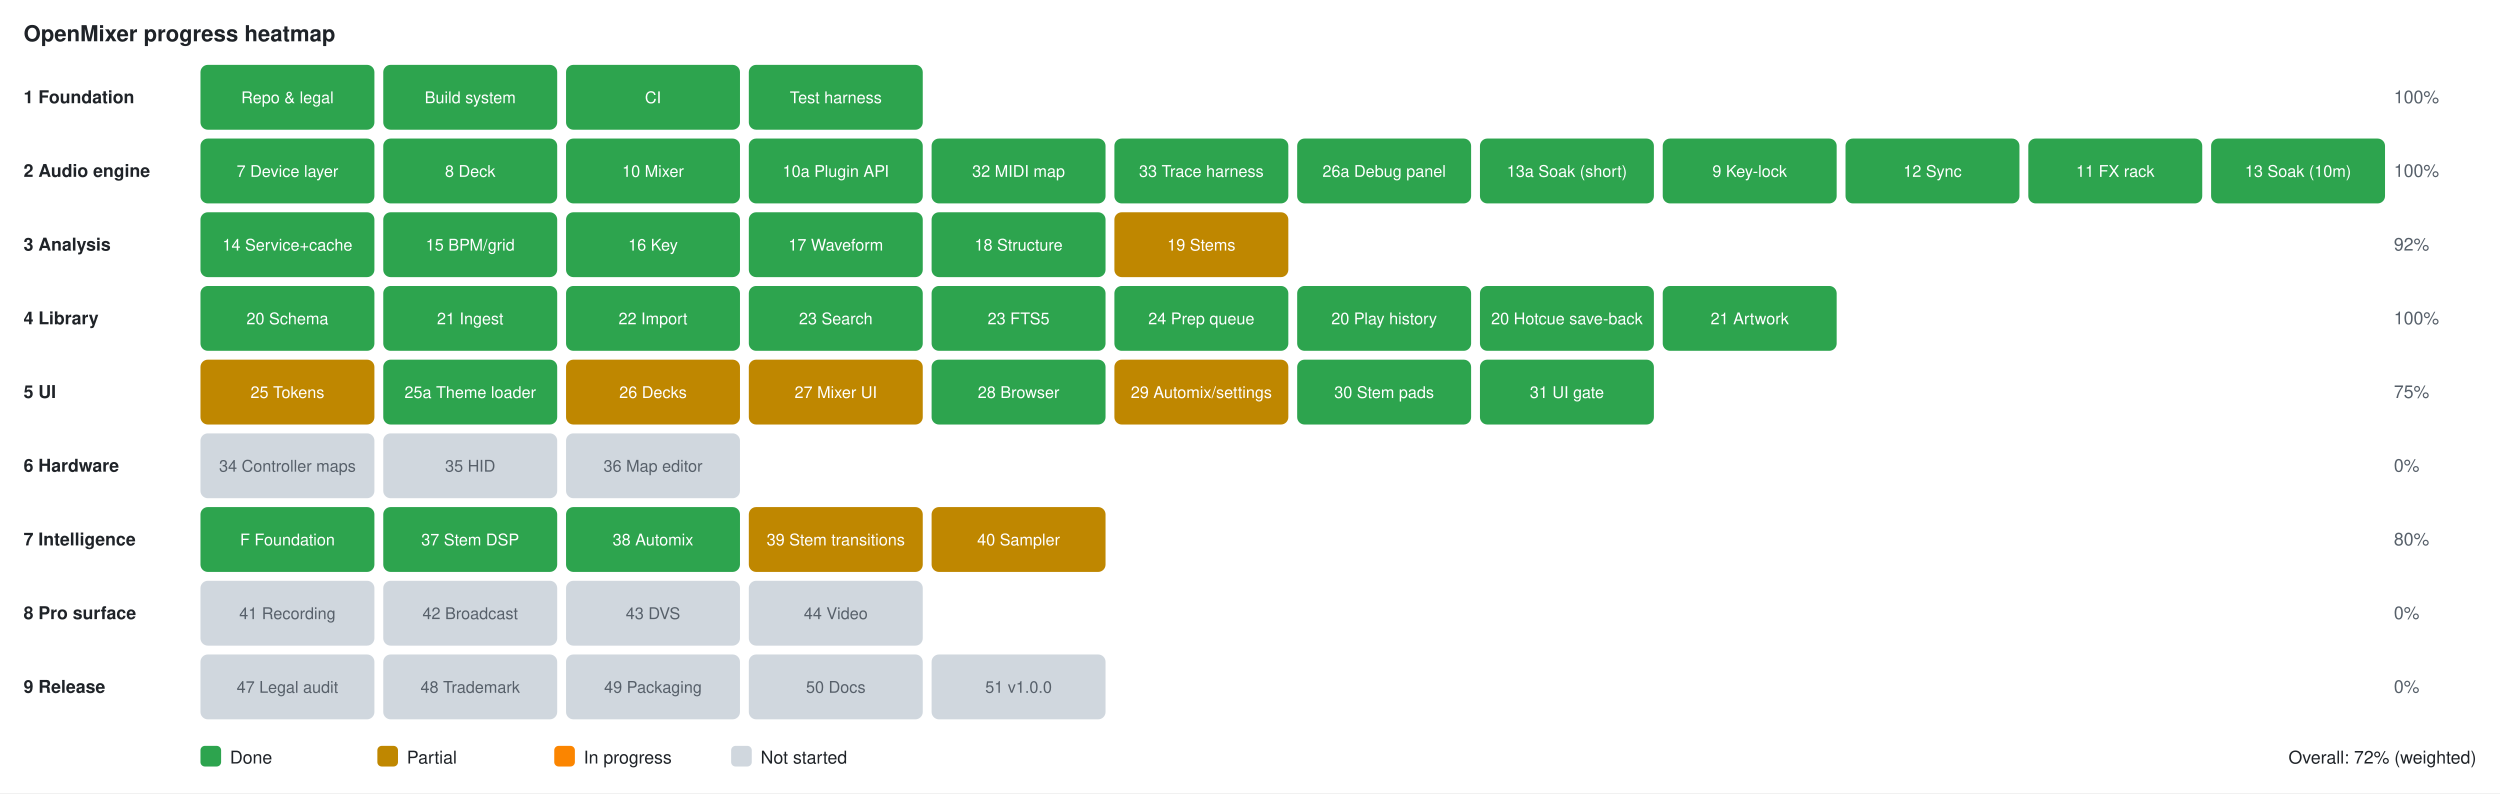
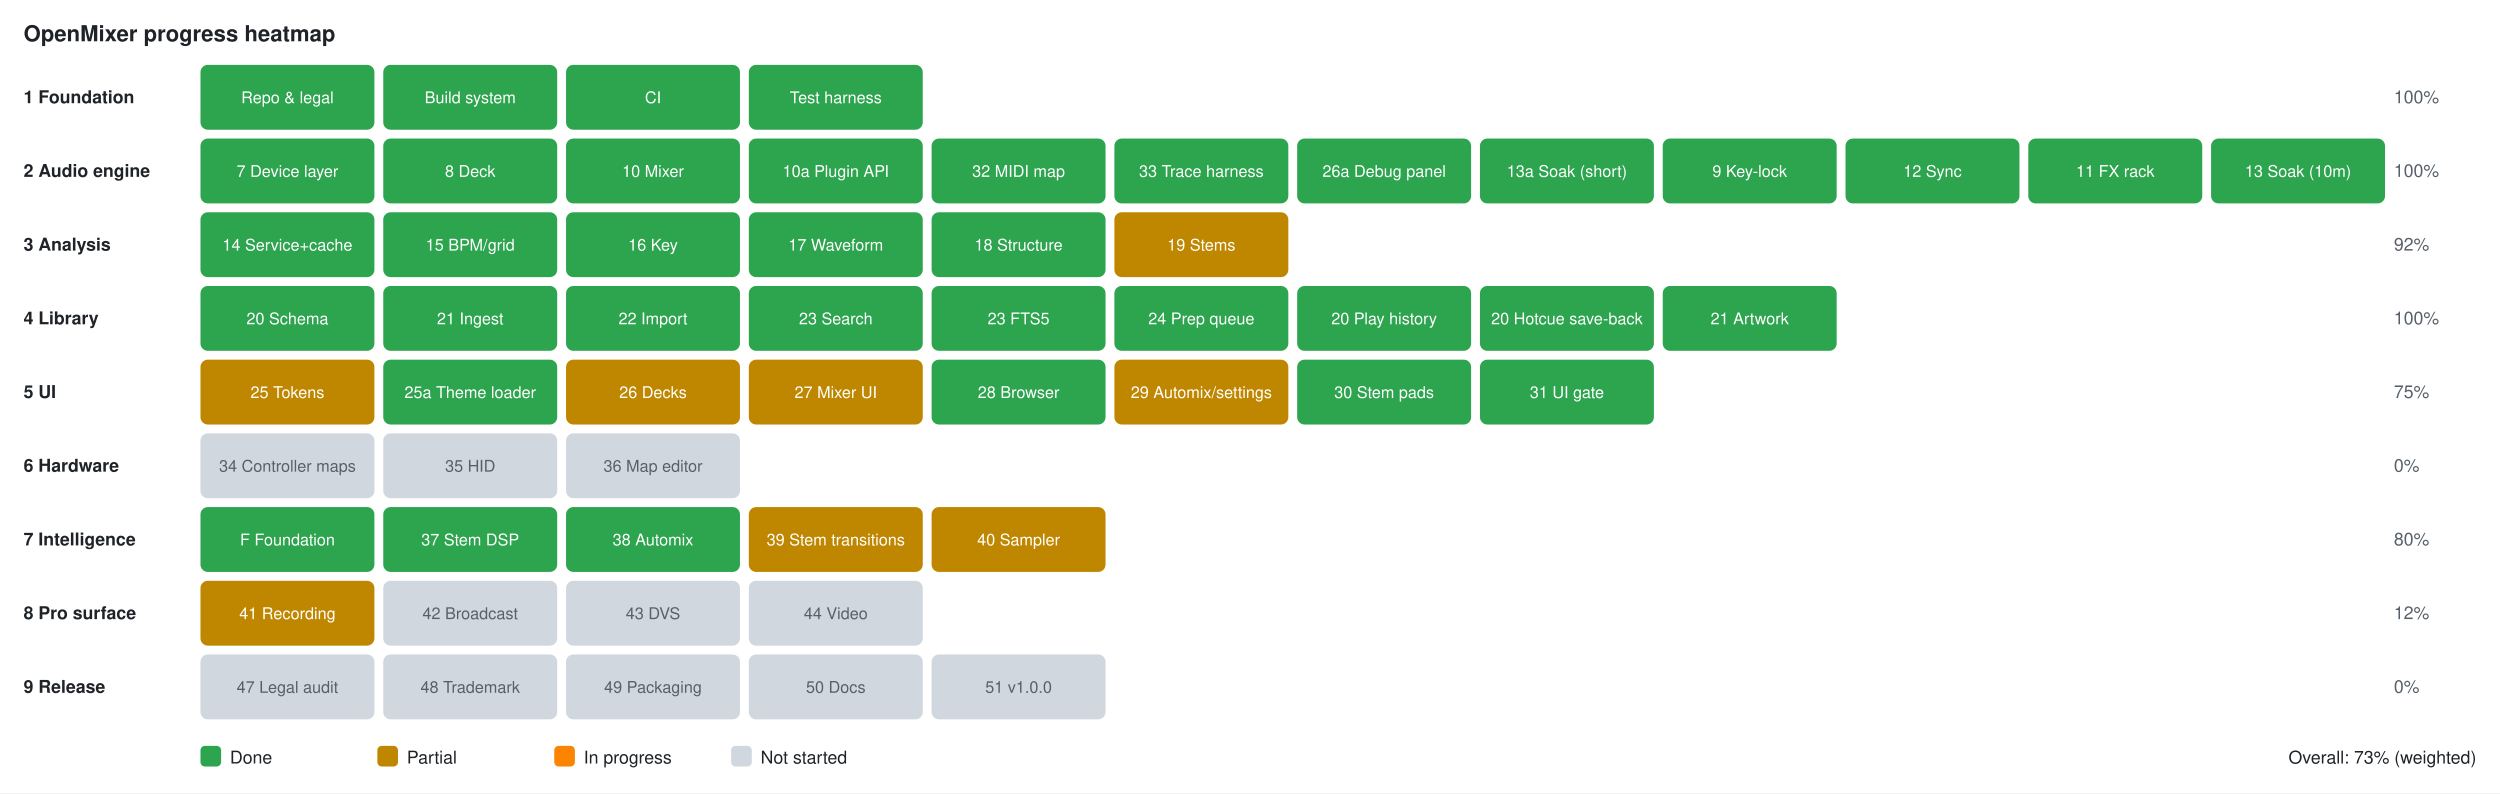
<svg xmlns="http://www.w3.org/2000/svg" width="1696" height="538" viewBox="0 0 1696 538" font-family="-apple-system,Segoe UI,Helvetica,Arial,sans-serif">
  <rect width="100%" height="100%" fill="#ffffff" />
  <text x="16" y="28" font-size="15" font-weight="600" fill="#1f2328">OpenMixer progress heatmap</text>
  <text x="16" y="70.0" font-size="12" font-weight="600" fill="#1f2328">1 Foundation</text>
  <g>
    <rect x="136" y="44" width="118" height="44" rx="5" fill="#2da44e" />
    <text x="195.0" y="70.0" font-size="11" text-anchor="middle" fill="#ffffff">Repo &amp; legal</text>
  </g>
  <g>
    <rect x="260" y="44" width="118" height="44" rx="5" fill="#2da44e" />
    <text x="319.0" y="70.0" font-size="11" text-anchor="middle" fill="#ffffff">Build system</text>
  </g>
  <g>
    <rect x="384" y="44" width="118" height="44" rx="5" fill="#2da44e" />
    <text x="443.0" y="70.0" font-size="11" text-anchor="middle" fill="#ffffff">CI</text>
  </g>
  <g>
    <rect x="508" y="44" width="118" height="44" rx="5" fill="#2da44e" />
    <text x="567.0" y="70.0" font-size="11" text-anchor="middle" fill="#ffffff">Test harness</text>
  </g>
  <text x="1624" y="70.0" font-size="12" fill="#57606a">100%</text>
  <text x="16" y="120.0" font-size="12" font-weight="600" fill="#1f2328">2 Audio engine</text>
  <g>
    <rect x="136" y="94" width="118" height="44" rx="5" fill="#2da44e" />
    <text x="195.0" y="120.0" font-size="11" text-anchor="middle" fill="#ffffff">7 Device layer</text>
  </g>
  <g>
    <rect x="260" y="94" width="118" height="44" rx="5" fill="#2da44e" />
    <text x="319.0" y="120.0" font-size="11" text-anchor="middle" fill="#ffffff">8 Deck</text>
  </g>
  <g>
    <rect x="384" y="94" width="118" height="44" rx="5" fill="#2da44e" />
    <text x="443.0" y="120.0" font-size="11" text-anchor="middle" fill="#ffffff">10 Mixer</text>
  </g>
  <g>
    <rect x="508" y="94" width="118" height="44" rx="5" fill="#2da44e" />
    <text x="567.0" y="120.0" font-size="11" text-anchor="middle" fill="#ffffff">10a Plugin API</text>
  </g>
  <g>
    <rect x="632" y="94" width="118" height="44" rx="5" fill="#2da44e" />
    <text x="691.0" y="120.0" font-size="11" text-anchor="middle" fill="#ffffff">32 MIDI map</text>
  </g>
  <g>
    <rect x="756" y="94" width="118" height="44" rx="5" fill="#2da44e" />
    <text x="815.0" y="120.0" font-size="11" text-anchor="middle" fill="#ffffff">33 Trace harness</text>
  </g>
  <g>
    <rect x="880" y="94" width="118" height="44" rx="5" fill="#2da44e" />
    <text x="939.0" y="120.0" font-size="11" text-anchor="middle" fill="#ffffff">26a Debug panel</text>
  </g>
  <g>
    <rect x="1004" y="94" width="118" height="44" rx="5" fill="#2da44e" />
    <text x="1063.0" y="120.0" font-size="11" text-anchor="middle" fill="#ffffff">13a Soak (short)</text>
  </g>
  <g>
    <rect x="1128" y="94" width="118" height="44" rx="5" fill="#2da44e" />
    <text x="1187.0" y="120.0" font-size="11" text-anchor="middle" fill="#ffffff">9 Key-lock</text>
  </g>
  <g>
    <rect x="1252" y="94" width="118" height="44" rx="5" fill="#2da44e" />
    <text x="1311.0" y="120.0" font-size="11" text-anchor="middle" fill="#ffffff">12 Sync</text>
  </g>
  <g>
    <rect x="1376" y="94" width="118" height="44" rx="5" fill="#2da44e" />
    <text x="1435.0" y="120.0" font-size="11" text-anchor="middle" fill="#ffffff">11 FX rack</text>
  </g>
  <g>
    <rect x="1500" y="94" width="118" height="44" rx="5" fill="#2da44e" />
    <text x="1559.0" y="120.0" font-size="11" text-anchor="middle" fill="#ffffff">13 Soak (10m)</text>
  </g>
  <text x="1624" y="120.0" font-size="12" fill="#57606a">100%</text>
  <text x="16" y="170.0" font-size="12" font-weight="600" fill="#1f2328">3 Analysis</text>
  <g>
    <rect x="136" y="144" width="118" height="44" rx="5" fill="#2da44e" />
    <text x="195.0" y="170.0" font-size="11" text-anchor="middle" fill="#ffffff">14 Service+cache</text>
  </g>
  <g>
    <rect x="260" y="144" width="118" height="44" rx="5" fill="#2da44e" />
    <text x="319.0" y="170.0" font-size="11" text-anchor="middle" fill="#ffffff">15 BPM/grid</text>
  </g>
  <g>
    <rect x="384" y="144" width="118" height="44" rx="5" fill="#2da44e" />
    <text x="443.0" y="170.0" font-size="11" text-anchor="middle" fill="#ffffff">16 Key</text>
  </g>
  <g>
    <rect x="508" y="144" width="118" height="44" rx="5" fill="#2da44e" />
    <text x="567.0" y="170.0" font-size="11" text-anchor="middle" fill="#ffffff">17 Waveform</text>
  </g>
  <g>
    <rect x="632" y="144" width="118" height="44" rx="5" fill="#2da44e" />
    <text x="691.0" y="170.0" font-size="11" text-anchor="middle" fill="#ffffff">18 Structure</text>
  </g>
  <g>
    <rect x="756" y="144" width="118" height="44" rx="5" fill="#bf8700" />
    <text x="815.0" y="170.0" font-size="11" text-anchor="middle" fill="#ffffff">19 Stems</text>
  </g>
  <text x="1624" y="170.0" font-size="12" fill="#57606a">92%</text>
  <text x="16" y="220.0" font-size="12" font-weight="600" fill="#1f2328">4 Library</text>
  <g>
    <rect x="136" y="194" width="118" height="44" rx="5" fill="#2da44e" />
    <text x="195.0" y="220.0" font-size="11" text-anchor="middle" fill="#ffffff">20 Schema</text>
  </g>
  <g>
    <rect x="260" y="194" width="118" height="44" rx="5" fill="#2da44e" />
    <text x="319.0" y="220.0" font-size="11" text-anchor="middle" fill="#ffffff">21 Ingest</text>
  </g>
  <g>
    <rect x="384" y="194" width="118" height="44" rx="5" fill="#2da44e" />
    <text x="443.0" y="220.0" font-size="11" text-anchor="middle" fill="#ffffff">22 Import</text>
  </g>
  <g>
    <rect x="508" y="194" width="118" height="44" rx="5" fill="#2da44e" />
    <text x="567.0" y="220.0" font-size="11" text-anchor="middle" fill="#ffffff">23 Search</text>
  </g>
  <g>
    <rect x="632" y="194" width="118" height="44" rx="5" fill="#2da44e" />
    <text x="691.0" y="220.0" font-size="11" text-anchor="middle" fill="#ffffff">23 FTS5</text>
  </g>
  <g>
    <rect x="756" y="194" width="118" height="44" rx="5" fill="#2da44e" />
    <text x="815.0" y="220.0" font-size="11" text-anchor="middle" fill="#ffffff">24 Prep queue</text>
  </g>
  <g>
    <rect x="880" y="194" width="118" height="44" rx="5" fill="#2da44e" />
    <text x="939.0" y="220.0" font-size="11" text-anchor="middle" fill="#ffffff">20 Play history</text>
  </g>
  <g>
    <rect x="1004" y="194" width="118" height="44" rx="5" fill="#2da44e" />
    <text x="1063.0" y="220.0" font-size="11" text-anchor="middle" fill="#ffffff">20 Hotcue save-back</text>
  </g>
  <g>
    <rect x="1128" y="194" width="118" height="44" rx="5" fill="#2da44e" />
    <text x="1187.0" y="220.0" font-size="11" text-anchor="middle" fill="#ffffff">21 Artwork</text>
  </g>
  <text x="1624" y="220.0" font-size="12" fill="#57606a">100%</text>
  <text x="16" y="270.0" font-size="12" font-weight="600" fill="#1f2328">5 UI</text>
  <g>
    <rect x="136" y="244" width="118" height="44" rx="5" fill="#bf8700" />
    <text x="195.0" y="270.0" font-size="11" text-anchor="middle" fill="#ffffff">25 Tokens</text>
  </g>
  <g>
    <rect x="260" y="244" width="118" height="44" rx="5" fill="#2da44e" />
    <text x="319.0" y="270.0" font-size="11" text-anchor="middle" fill="#ffffff">25a Theme loader</text>
  </g>
  <g>
    <rect x="384" y="244" width="118" height="44" rx="5" fill="#bf8700" />
    <text x="443.0" y="270.0" font-size="11" text-anchor="middle" fill="#ffffff">26 Decks</text>
  </g>
  <g>
    <rect x="508" y="244" width="118" height="44" rx="5" fill="#bf8700" />
    <text x="567.0" y="270.0" font-size="11" text-anchor="middle" fill="#ffffff">27 Mixer UI</text>
  </g>
  <g>
    <rect x="632" y="244" width="118" height="44" rx="5" fill="#2da44e" />
    <text x="691.0" y="270.0" font-size="11" text-anchor="middle" fill="#ffffff">28 Browser</text>
  </g>
  <g>
    <rect x="756" y="244" width="118" height="44" rx="5" fill="#bf8700" />
    <text x="815.0" y="270.0" font-size="11" text-anchor="middle" fill="#ffffff">29 Automix/settings</text>
  </g>
  <g>
    <rect x="880" y="244" width="118" height="44" rx="5" fill="#2da44e" />
    <text x="939.0" y="270.0" font-size="11" text-anchor="middle" fill="#ffffff">30 Stem pads</text>
  </g>
  <g>
    <rect x="1004" y="244" width="118" height="44" rx="5" fill="#2da44e" />
    <text x="1063.0" y="270.0" font-size="11" text-anchor="middle" fill="#ffffff">31 UI gate</text>
  </g>
  <text x="1624" y="270.0" font-size="12" fill="#57606a">75%</text>
  <text x="16" y="320.0" font-size="12" font-weight="600" fill="#1f2328">6 Hardware</text>
  <g>
    <rect x="136" y="294" width="118" height="44" rx="5" fill="#d0d7de" />
    <text x="195.0" y="320.0" font-size="11" text-anchor="middle" fill="#57606a">34 Controller maps</text>
  </g>
  <g>
    <rect x="260" y="294" width="118" height="44" rx="5" fill="#d0d7de" />
    <text x="319.0" y="320.0" font-size="11" text-anchor="middle" fill="#57606a">35 HID</text>
  </g>
  <g>
    <rect x="384" y="294" width="118" height="44" rx="5" fill="#d0d7de" />
    <text x="443.0" y="320.0" font-size="11" text-anchor="middle" fill="#57606a">36 Map editor</text>
  </g>
  <text x="1624" y="320.0" font-size="12" fill="#57606a">0%</text>
  <text x="16" y="370.0" font-size="12" font-weight="600" fill="#1f2328">7 Intelligence</text>
  <g>
    <rect x="136" y="344" width="118" height="44" rx="5" fill="#2da44e" />
    <text x="195.0" y="370.0" font-size="11" text-anchor="middle" fill="#ffffff">F Foundation</text>
  </g>
  <g>
    <rect x="260" y="344" width="118" height="44" rx="5" fill="#2da44e" />
    <text x="319.0" y="370.0" font-size="11" text-anchor="middle" fill="#ffffff">37 Stem DSP</text>
  </g>
  <g>
    <rect x="384" y="344" width="118" height="44" rx="5" fill="#2da44e" />
    <text x="443.0" y="370.0" font-size="11" text-anchor="middle" fill="#ffffff">38 Automix</text>
  </g>
  <g>
    <rect x="508" y="344" width="118" height="44" rx="5" fill="#bf8700" />
    <text x="567.0" y="370.0" font-size="11" text-anchor="middle" fill="#ffffff">39 Stem transitions</text>
  </g>
  <g>
    <rect x="632" y="344" width="118" height="44" rx="5" fill="#bf8700" />
    <text x="691.0" y="370.0" font-size="11" text-anchor="middle" fill="#ffffff">40 Sampler</text>
  </g>
  <text x="1624" y="370.0" font-size="12" fill="#57606a">80%</text>
  <text x="16" y="420.0" font-size="12" font-weight="600" fill="#1f2328">8 Pro surface</text>
  <g>
-     <rect x="136" y="394" width="118" height="44" rx="5" fill="#d0d7de" />
-     <text x="195.0" y="420.0" font-size="11" text-anchor="middle" fill="#57606a">41 Recording</text>
+     <rect x="136" y="394" width="118" height="44" rx="5" fill="#bf8700" />
+     <text x="195.0" y="420.0" font-size="11" text-anchor="middle" fill="#ffffff">41 Recording</text>
  </g>
  <g>
    <rect x="260" y="394" width="118" height="44" rx="5" fill="#d0d7de" />
    <text x="319.0" y="420.0" font-size="11" text-anchor="middle" fill="#57606a">42 Broadcast</text>
  </g>
  <g>
    <rect x="384" y="394" width="118" height="44" rx="5" fill="#d0d7de" />
    <text x="443.0" y="420.0" font-size="11" text-anchor="middle" fill="#57606a">43 DVS</text>
  </g>
  <g>
    <rect x="508" y="394" width="118" height="44" rx="5" fill="#d0d7de" />
    <text x="567.0" y="420.0" font-size="11" text-anchor="middle" fill="#57606a">44 Video</text>
  </g>
-   <text x="1624" y="420.0" font-size="12" fill="#57606a">0%</text>
+   <text x="1624" y="420.0" font-size="12" fill="#57606a">12%</text>
  <text x="16" y="470.0" font-size="12" font-weight="600" fill="#1f2328">9 Release</text>
  <g>
    <rect x="136" y="444" width="118" height="44" rx="5" fill="#d0d7de" />
    <text x="195.0" y="470.0" font-size="11" text-anchor="middle" fill="#57606a">47 Legal audit</text>
  </g>
  <g>
    <rect x="260" y="444" width="118" height="44" rx="5" fill="#d0d7de" />
    <text x="319.0" y="470.0" font-size="11" text-anchor="middle" fill="#57606a">48 Trademark</text>
  </g>
  <g>
    <rect x="384" y="444" width="118" height="44" rx="5" fill="#d0d7de" />
    <text x="443.0" y="470.0" font-size="11" text-anchor="middle" fill="#57606a">49 Packaging</text>
  </g>
  <g>
    <rect x="508" y="444" width="118" height="44" rx="5" fill="#d0d7de" />
    <text x="567.0" y="470.0" font-size="11" text-anchor="middle" fill="#57606a">50 Docs</text>
  </g>
  <g>
    <rect x="632" y="444" width="118" height="44" rx="5" fill="#d0d7de" />
    <text x="691.0" y="470.0" font-size="11" text-anchor="middle" fill="#57606a">51 v1.0.0</text>
  </g>
  <text x="1624" y="470.0" font-size="12" fill="#57606a">0%</text>
  <rect x="136" y="506" width="14" height="14" rx="3" fill="#2da44e" />
  <text x="156" y="518" font-size="12" fill="#1f2328">Done</text>
  <rect x="256" y="506" width="14" height="14" rx="3" fill="#bf8700" />
  <text x="276" y="518" font-size="12" fill="#1f2328">Partial</text>
  <rect x="376" y="506" width="14" height="14" rx="3" fill="#fb8500" />
  <text x="396" y="518" font-size="12" fill="#1f2328">In progress</text>
  <rect x="496" y="506" width="14" height="14" rx="3" fill="#d0d7de" />
  <text x="516" y="518" font-size="12" fill="#1f2328">Not started</text>
-   <text x="1680" y="518" font-size="12" text-anchor="end" fill="#1f2328">Overall: 72% (weighted)</text>
+   <text x="1680" y="518" font-size="12" text-anchor="end" fill="#1f2328">Overall: 73% (weighted)</text>
</svg>
